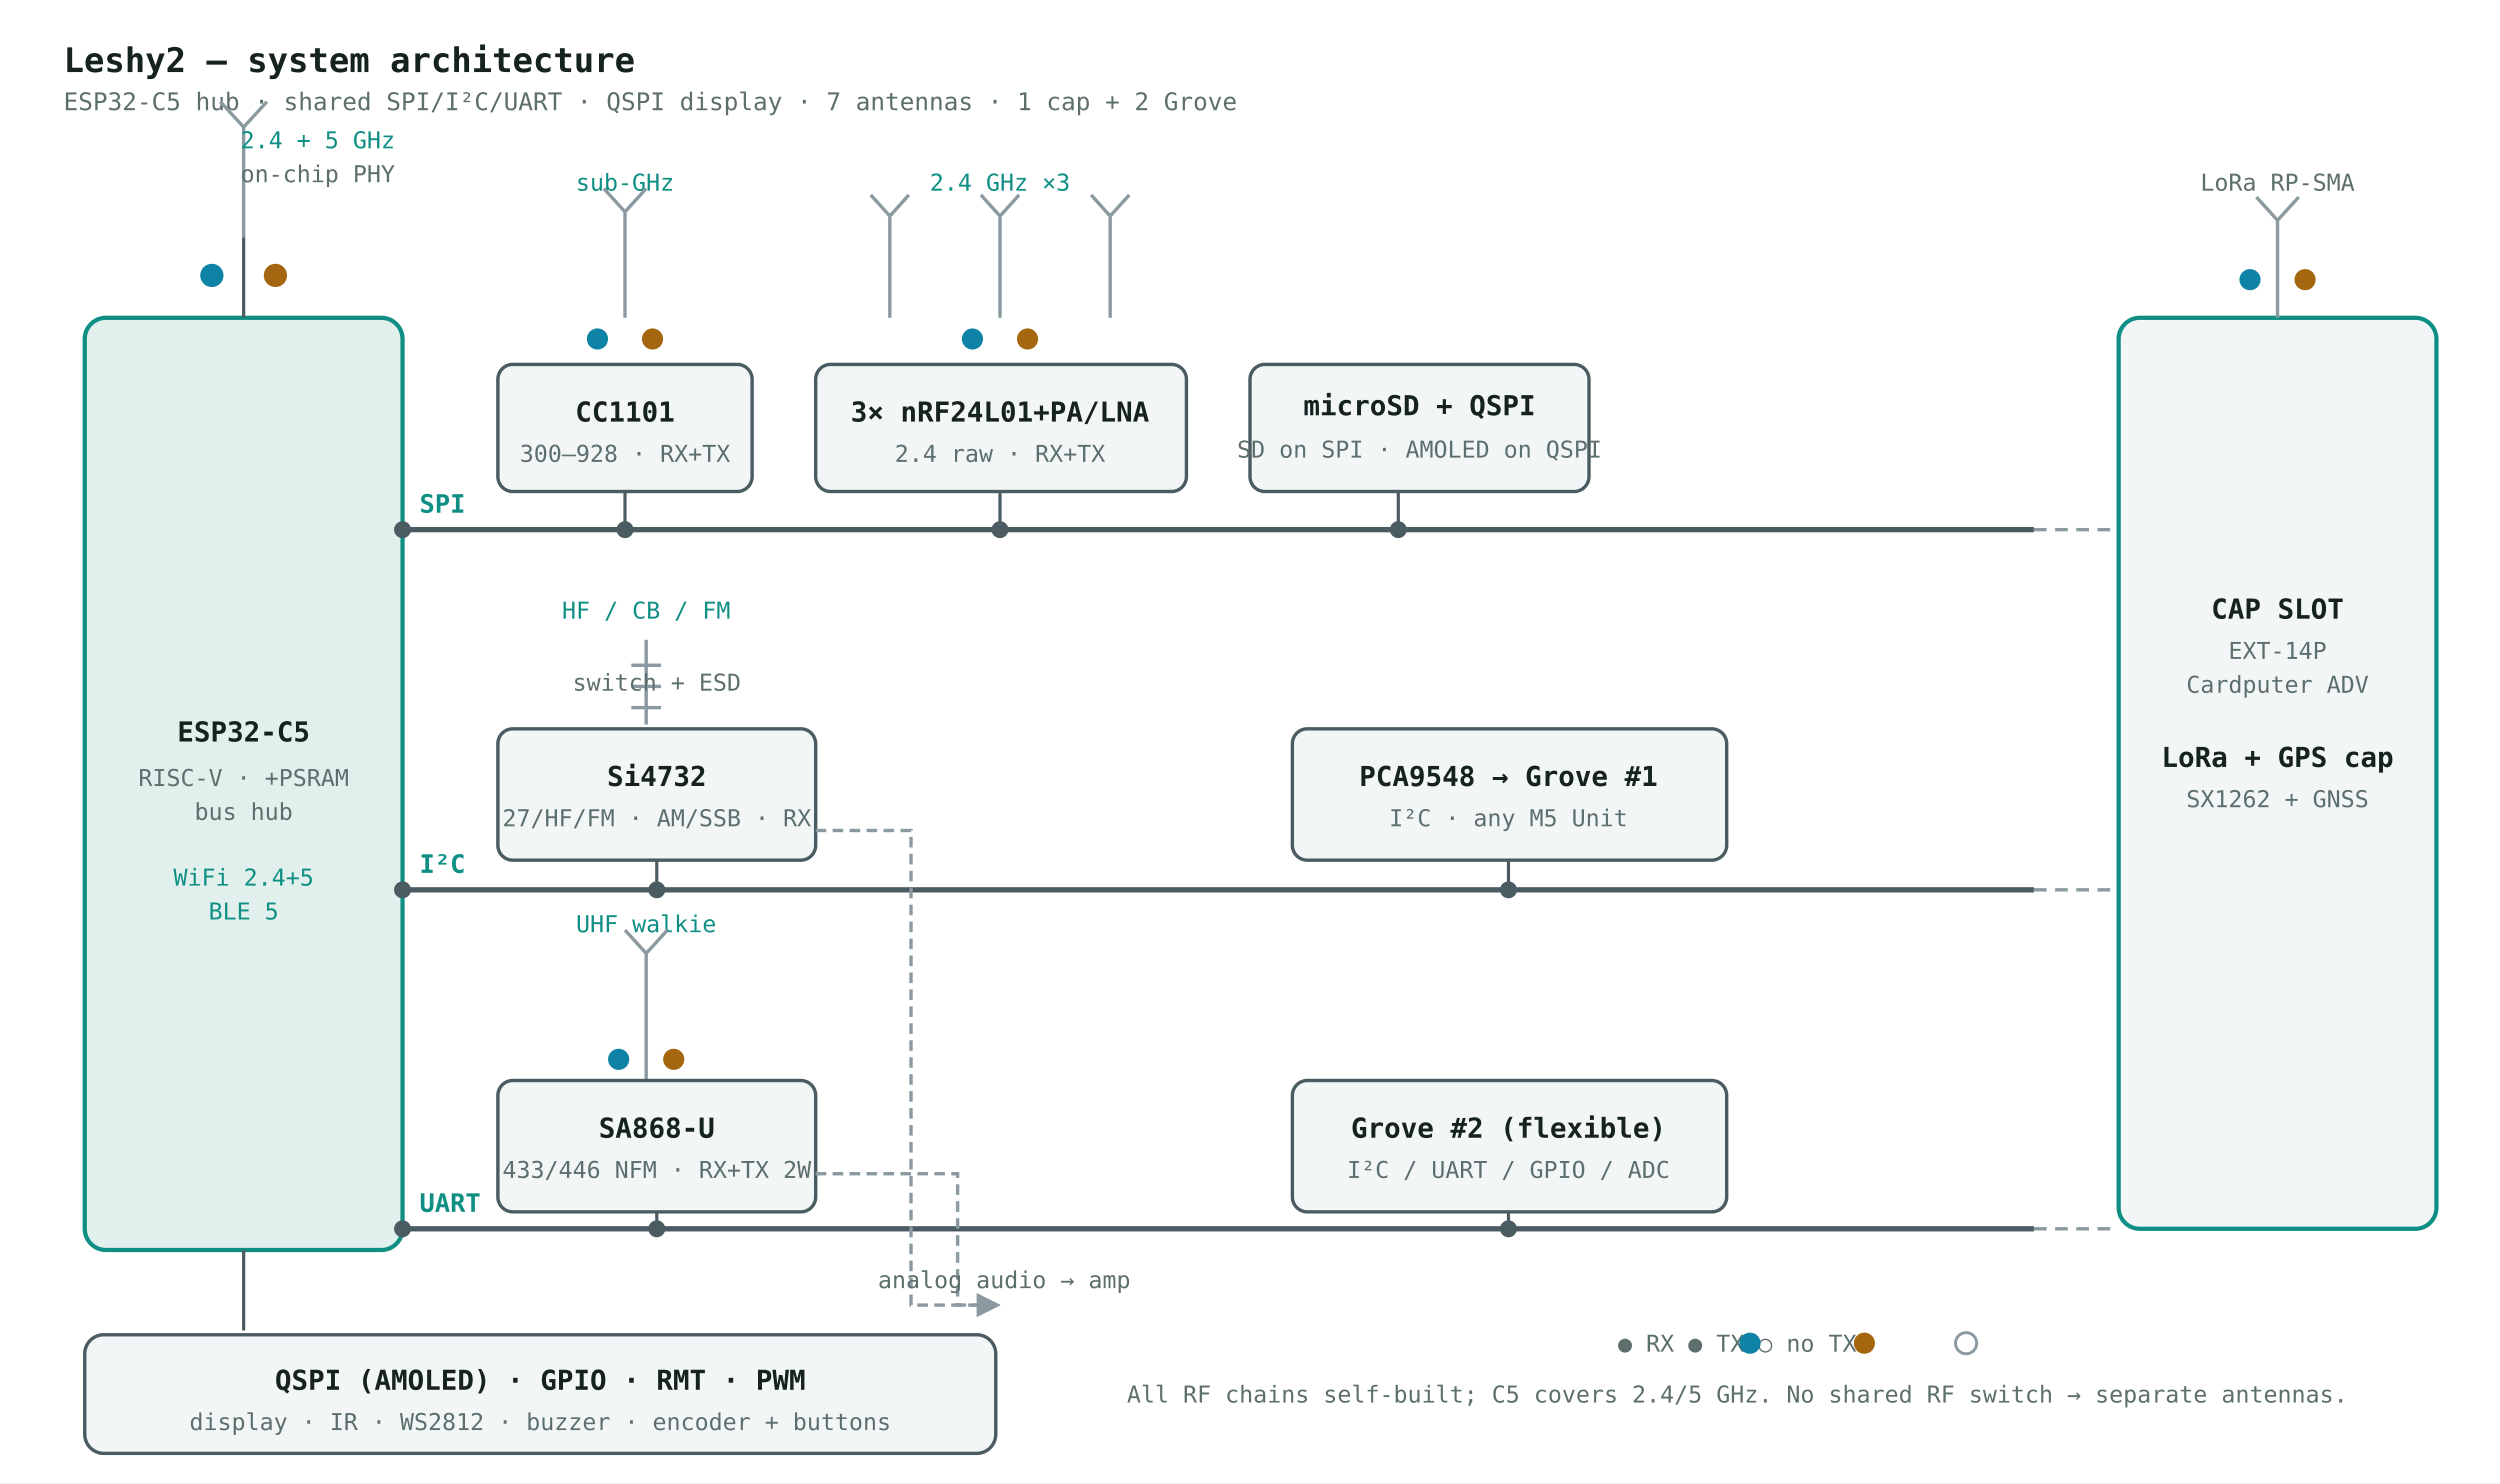
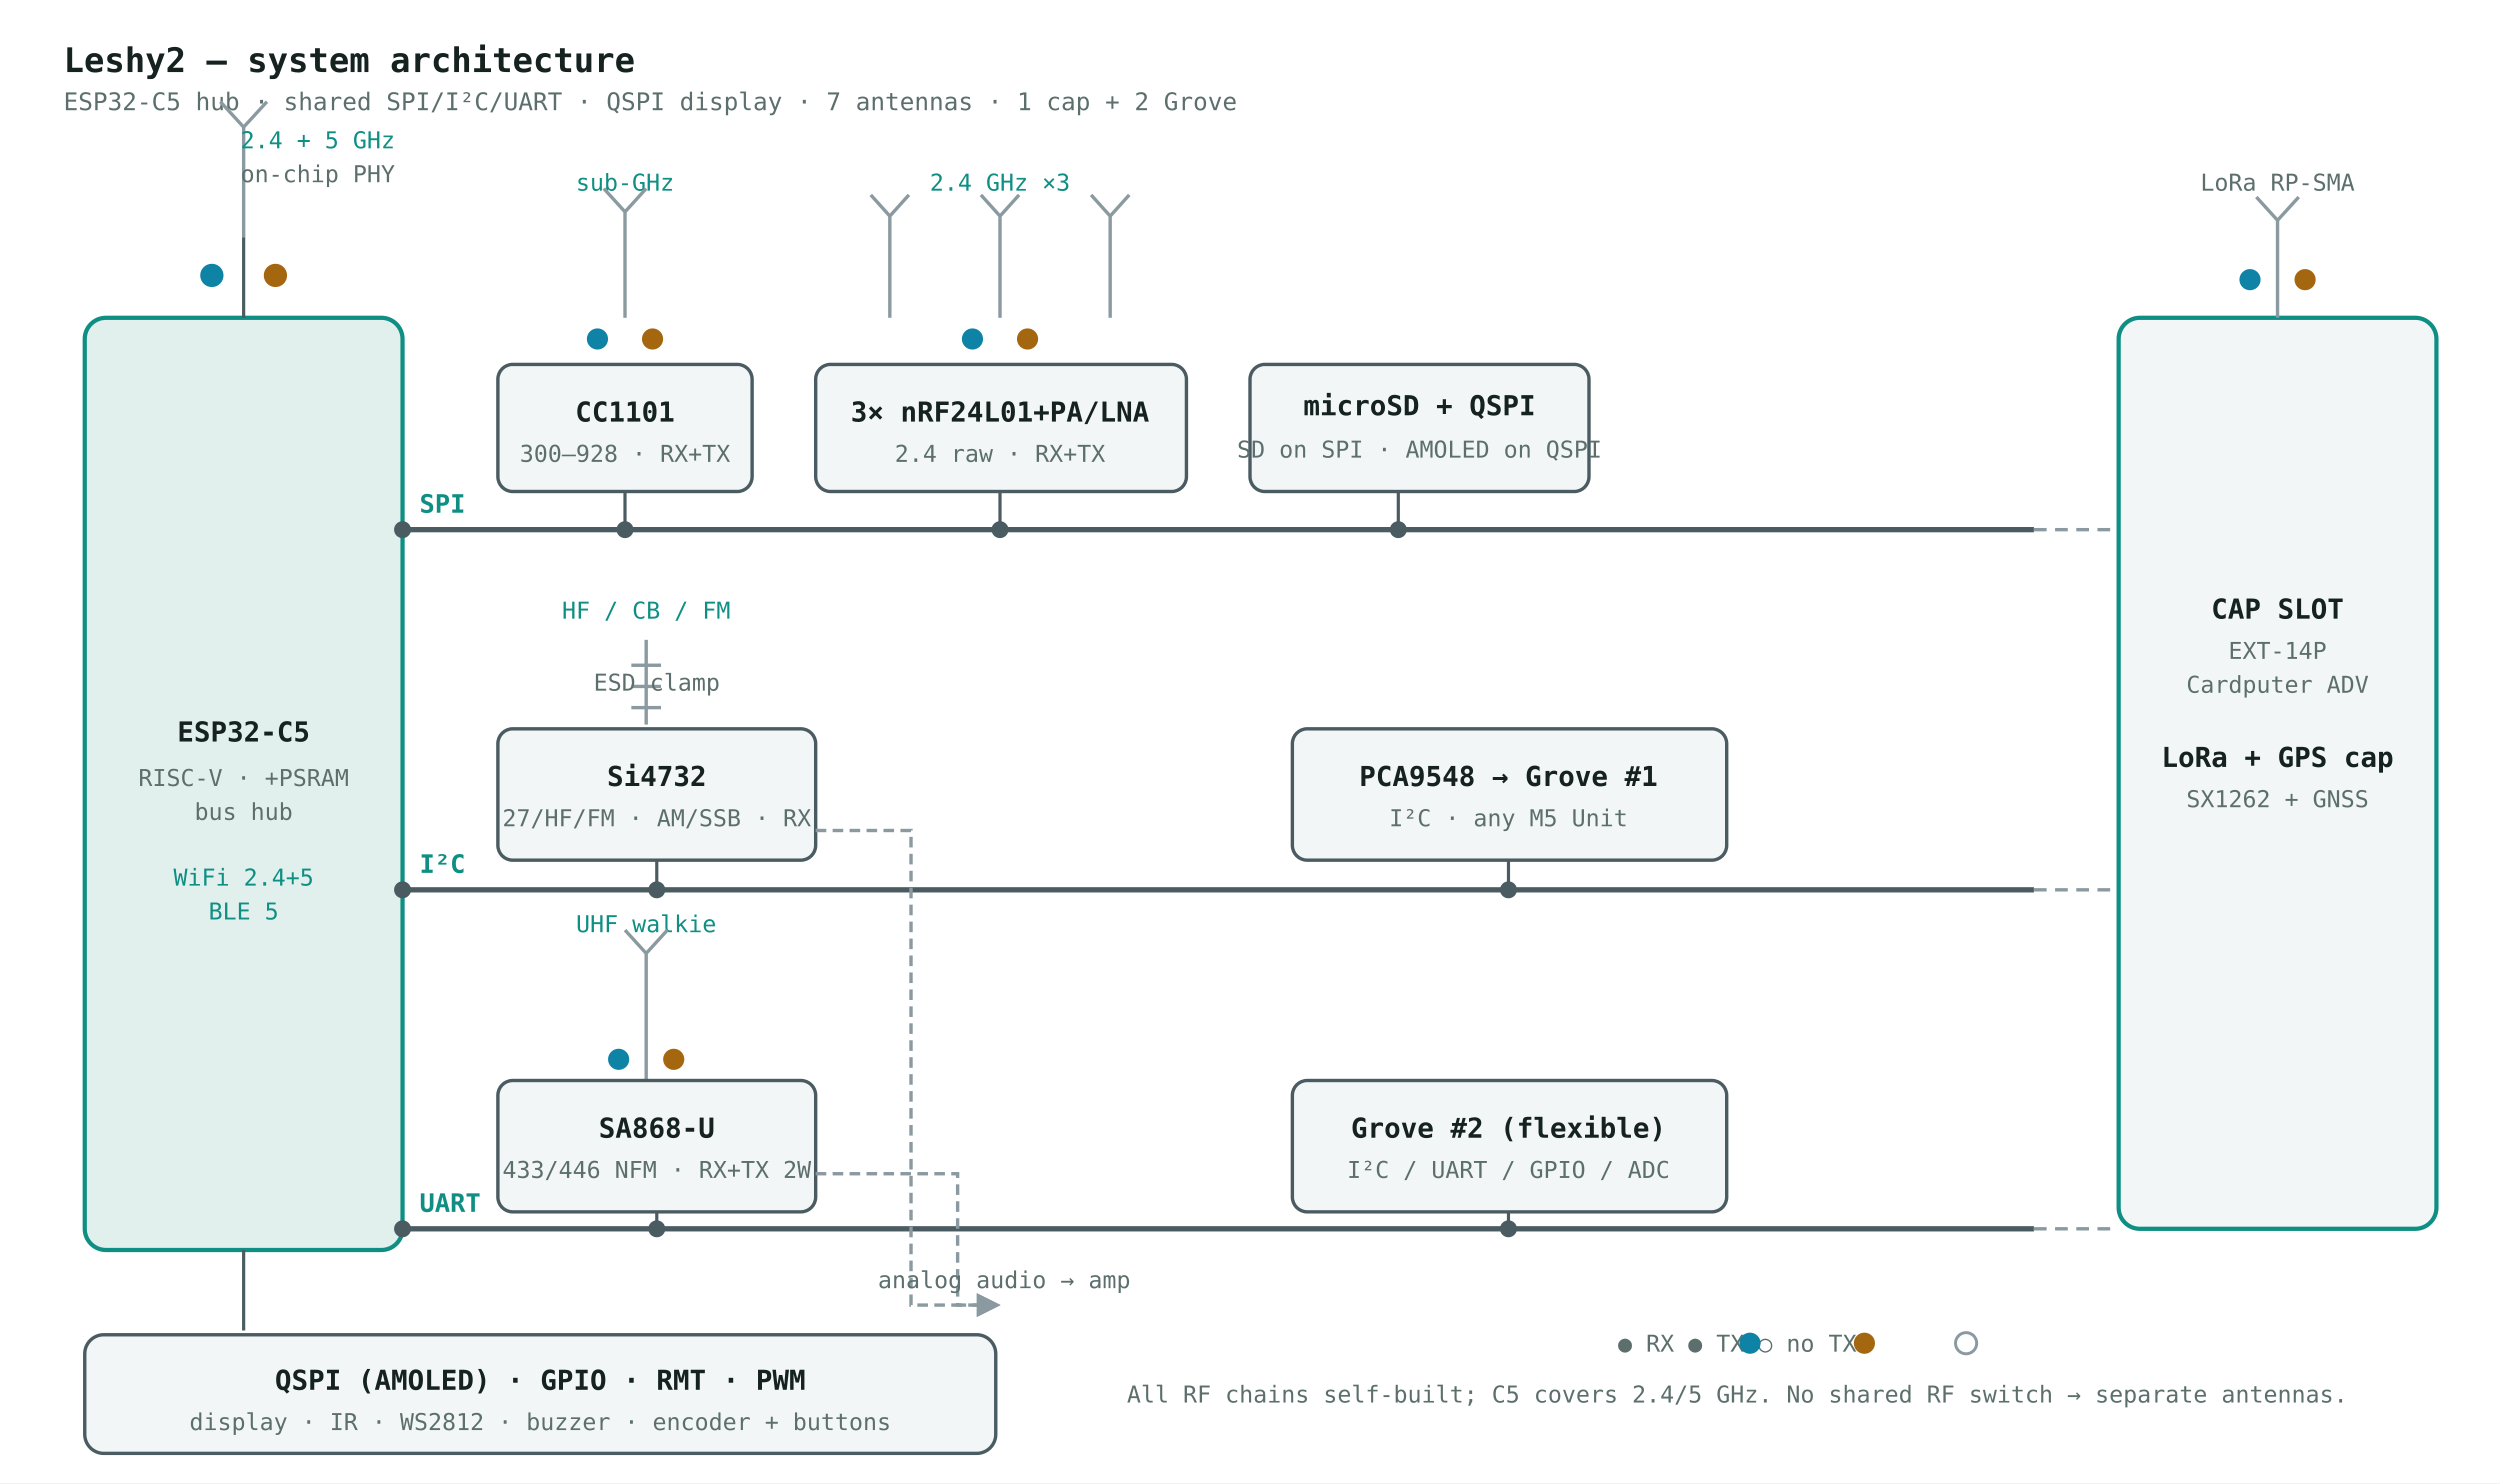
<svg xmlns="http://www.w3.org/2000/svg" viewBox="0 0 1180 700" font-family="ui-monospace,'SF Mono',Menlo,Consolas,monospace">
  <style>
    :root{ color-scheme: light dark; }
    .bg{fill:#ffffff}
    .box{fill:#f2f6f7;stroke:#4a5b62;stroke-width:1.6}
    .hub{fill:#e2f0ed;stroke:#0f8f84;stroke-width:2}
    .cap{fill:#f2f6f7;stroke:#0f8f84;stroke-width:2}
    .bus{stroke:#4a5b62;stroke-width:2.5;fill:none}
    .wire{stroke:#4a5b62;stroke-width:1.5;fill:none}
    .exp{stroke:#8a9aa0;stroke-width:1.6;stroke-dasharray:6 4;fill:none}
    .analog{stroke:#8a9aa0;stroke-width:1.6;stroke-dasharray:5 3;fill:none}
    .tap{fill:#4a5b62}
    .ant{stroke:#8a9aa0;stroke-width:1.6;fill:none}
    .rx{fill:#0e83a6} .tx{fill:#a4670f} .off{fill:none;stroke:#8a9aa0;stroke-width:1.4}
    .t{fill:#152220;font-size:13px;font-weight:700;text-anchor:middle}
    .s{fill:#5c6f6c;font-size:11px;text-anchor:middle}
    .band{fill:#0f8f84;font-size:11px;text-anchor:middle}
    .buslbl{fill:#0f8f84;font-size:12px;font-weight:700}
    .title{fill:#152220;font-size:16px;font-weight:700}
    .sub{fill:#5c6f6c;font-size:11.5px}
    @media (prefers-color-scheme: dark){
      .bg{fill:#0d1518}
      .box{fill:#17262b;stroke:#33505a}
      .hub{fill:#10312e;stroke:#2bb3a6}
      .cap{fill:#17262b;stroke:#2bb3a6}
      .bus{stroke:#33505a}.wire{stroke:#33505a}.tap{fill:#33505a}
      .exp{stroke:#90a6ab}.analog{stroke:#90a6ab}.ant{stroke:#90a6ab}
      .rx{fill:#43c7ea}.tx{fill:#f4ab3d}.off{stroke:#90a6ab}
      .t{fill:#e7eff0}.s{fill:#90a6ab}.band{fill:#2bb3a6}.buslbl{fill:#2bb3a6}
      .title{fill:#e7eff0}.sub{fill:#90a6ab}
    }
  </style>
  <defs>
    <marker id="ar" viewBox="0 0 10 10" refX="8" refY="5" markerWidth="7" markerHeight="7" orient="auto-start-reverse">
      <path d="M0 0 10 5 0 10z" fill="#8a9aa0" />
    </marker>
  </defs>
  <rect class="bg" x="0" y="0" width="1180" height="700" />
  <text class="title" x="30" y="34">Leshy2 — system architecture</text>
  <text class="sub" x="30" y="52">ESP32-C5 hub · shared SPI/I²C/UART · QSPI display · 7 antennas · 1 cap + 2 Grove</text>
  <rect class="hub" x="40" y="150" width="150" height="440" rx="10" />
  <text class="t" x="115" y="350" font-size="17">ESP32-C5</text>
  <text class="s" x="115" y="371">RISC-V · +PSRAM</text>
  <text class="s" x="115" y="387">bus hub</text>
  <text class="band" x="115" y="418">WiFi 2.4+5</text>
  <text class="band" x="115" y="434">BLE 5</text>
  <path class="ant" d="M115 112 V60 M115 60 l-11 -12 M115 60 l11 -12" />
  <circle class="rx" cx="100" cy="130" r="5.5" />
  <circle class="tx" cx="130" cy="130" r="5.5" />
  <path class="wire" d="M115 112 V150" />
  <text class="band" x="150" y="70" text-anchor="start">2.4 + 5 GHz</text>
  <text class="s" x="150" y="86" text-anchor="start">on-chip PHY</text>
  <line class="bus" x1="190" y1="250" x2="960" y2="250" />
  <line class="bus" x1="190" y1="420" x2="960" y2="420" />
  <line class="bus" x1="190" y1="580" x2="960" y2="580" />
  <text class="buslbl" x="198" y="242">SPI</text>
  <text class="buslbl" x="198" y="412">I²C</text>
  <text class="buslbl" x="198" y="572">UART</text>
  <circle class="tap" cx="190" cy="250" r="4" />
  <circle class="tap" cx="190" cy="420" r="4" />
  <circle class="tap" cx="190" cy="580" r="4" />
  <text class="band" x="295" y="90">sub-GHz</text>
  <path class="ant" d="M295 150 V100 M295 100 l-10 -11 M295 100 l10 -11" />
  <circle class="rx" cx="282" cy="160" r="5" />
  <circle class="tx" cx="308" cy="160" r="5" />
  <rect class="box" x="235" y="172" width="120" height="60" rx="7" />
  <text class="t" x="295" y="199">CC1101</text>
  <text class="s" x="295" y="218">300–928 · RX+TX</text>
  <path class="wire" d="M295 232 V250" />
  <circle class="tap" cx="295" cy="250" r="4" />
  <text class="band" x="472" y="90">2.4 GHz ×3</text>
  <path class="ant" d="M420 150 V102 M420 102 l-9 -10 M420 102 l9 -10" />
  <path class="ant" d="M472 150 V102 M472 102 l-9 -10 M472 102 l9 -10" />
  <path class="ant" d="M524 150 V102 M524 102 l-9 -10 M524 102 l9 -10" />
  <circle class="rx" cx="459" cy="160" r="5" />
  <circle class="tx" cx="485" cy="160" r="5" />
  <rect class="box" x="385" y="172" width="175" height="60" rx="7" />
  <text class="t" x="472" y="199" font-size="12">3× nRF24L01+PA/LNA</text>
  <text class="s" x="472" y="218">2.4 raw · RX+TX</text>
  <path class="wire" d="M472 232 V250" />
  <circle class="tap" cx="472" cy="250" r="4" />
  <rect class="box" x="590" y="172" width="160" height="60" rx="7" />
  <text class="t" x="670" y="196">microSD + QSPI</text>
  <text class="s" x="670" y="216">SD on SPI · AMOLED on QSPI</text>
  <path class="wire" d="M660 232 V250" />
  <circle class="tap" cx="660" cy="250" r="4" />
  <text class="band" x="305" y="292">HF / CB / FM</text>
  <path class="ant" d="M305 342 V302 M298 334 h14 M298 324 h14 M298 314 h14" />
  <circle class="rx" cx="292" cy="352" r="5" />
  <circle class="off" cx="318" cy="352" r="5" />
  <rect class="box" x="235" y="344" width="150" height="62" rx="7" />
  <text class="t" x="310" y="371">Si4732</text>
  <text class="s" x="310" y="390">27/HF/FM · AM/SSB · RX</text>
  <path class="wire" d="M310 406 V420" />
  <circle class="tap" cx="310" cy="420" r="4" />
-   <text class="s" x="310" y="326" fill="#c0392f">switch + ESD</text>
+   <text class="s" x="310" y="326" fill="#c0392f">ESD clamp</text>
  <rect class="box" x="610" y="344" width="205" height="62" rx="7" />
  <text class="t" x="712" y="371">PCA9548 → Grove #1</text>
  <text class="s" x="712" y="390">I²C · any M5 Unit</text>
  <path class="wire" d="M712 406 V420" />
  <circle class="tap" cx="712" cy="420" r="4" />
  <text class="band" x="305" y="440">UHF walkie</text>
  <path class="ant" d="M305 510 V450 M305 450 l-10 -11 M305 450 l10 -11" />
  <circle class="rx" cx="292" cy="500" r="5" />
  <circle class="tx" cx="318" cy="500" r="5" />
  <rect class="box" x="235" y="510" width="150" height="62" rx="7" />
  <text class="t" x="310" y="537">SA868-U</text>
  <text class="s" x="310" y="556">433/446 NFM · RX+TX 2W</text>
  <path class="wire" d="M310 572 V580" />
  <circle class="tap" cx="310" cy="580" r="4" />
  <rect class="box" x="610" y="510" width="205" height="62" rx="7" />
  <text class="t" x="712" y="537">Grove #2 (flexible)</text>
  <text class="s" x="712" y="556">I²C / UART / GPIO / ADC</text>
  <path class="wire" d="M712 572 V580" />
  <circle class="tap" cx="712" cy="580" r="4" />
  <path class="analog" d="M385 392 H430 V616 H470" marker-end="url(#ar)" />
  <path class="analog" d="M385 554 H452 V616 H470" marker-end="url(#ar)" />
  <text class="s" x="474" y="608" text-anchor="start">analog audio → amp</text>
  <rect class="cap" x="1000" y="150" width="150" height="430" rx="10" />
  <text class="t" x="1075" y="292" fill="#0f8f84">CAP SLOT</text>
  <text class="s" x="1075" y="311">EXT-14P</text>
  <text class="s" x="1075" y="327">Cardputer ADV</text>
  <text class="t" x="1075" y="362" font-size="12">LoRa + GPS cap</text>
  <text class="s" x="1075" y="381">SX1262 + GNSS</text>
  <path class="ant" d="M1075 150 V104 M1075 104 l-10 -11 M1075 104 l10 -11" />
  <circle class="rx" cx="1062" cy="132" r="5" />
  <circle class="tx" cx="1088" cy="132" r="5" />
  <text class="s" x="1075" y="90">LoRa RP-SMA</text>
  <path class="exp" d="M960 250 H1000" />
  <path class="exp" d="M960 420 H1000" />
  <path class="exp" d="M960 580 H1000" />
  <path class="wire" d="M115 590 V628" />
  <rect class="box" x="40" y="630" width="430" height="56" rx="9" />
  <text class="t" x="255" y="656">QSPI (AMOLED) · GPIO · RMT · PWM</text>
  <text class="s" x="255" y="675">display · IR · WS2812 · buzzer · encoder + buttons</text>
  <text class="s" x="820" y="638" text-anchor="start">● RX  ● TX  ○ no TX</text>
  <circle class="rx" cx="826" cy="634" r="5" />
  <circle class="tx" cx="880" cy="634" r="5" />
  <circle class="off" cx="928" cy="634" r="5" />
  <text class="s" x="820" y="662" text-anchor="start">All RF chains self-built; C5 covers 2.4/5 GHz. No shared RF switch → separate antennas.</text>
</svg>
